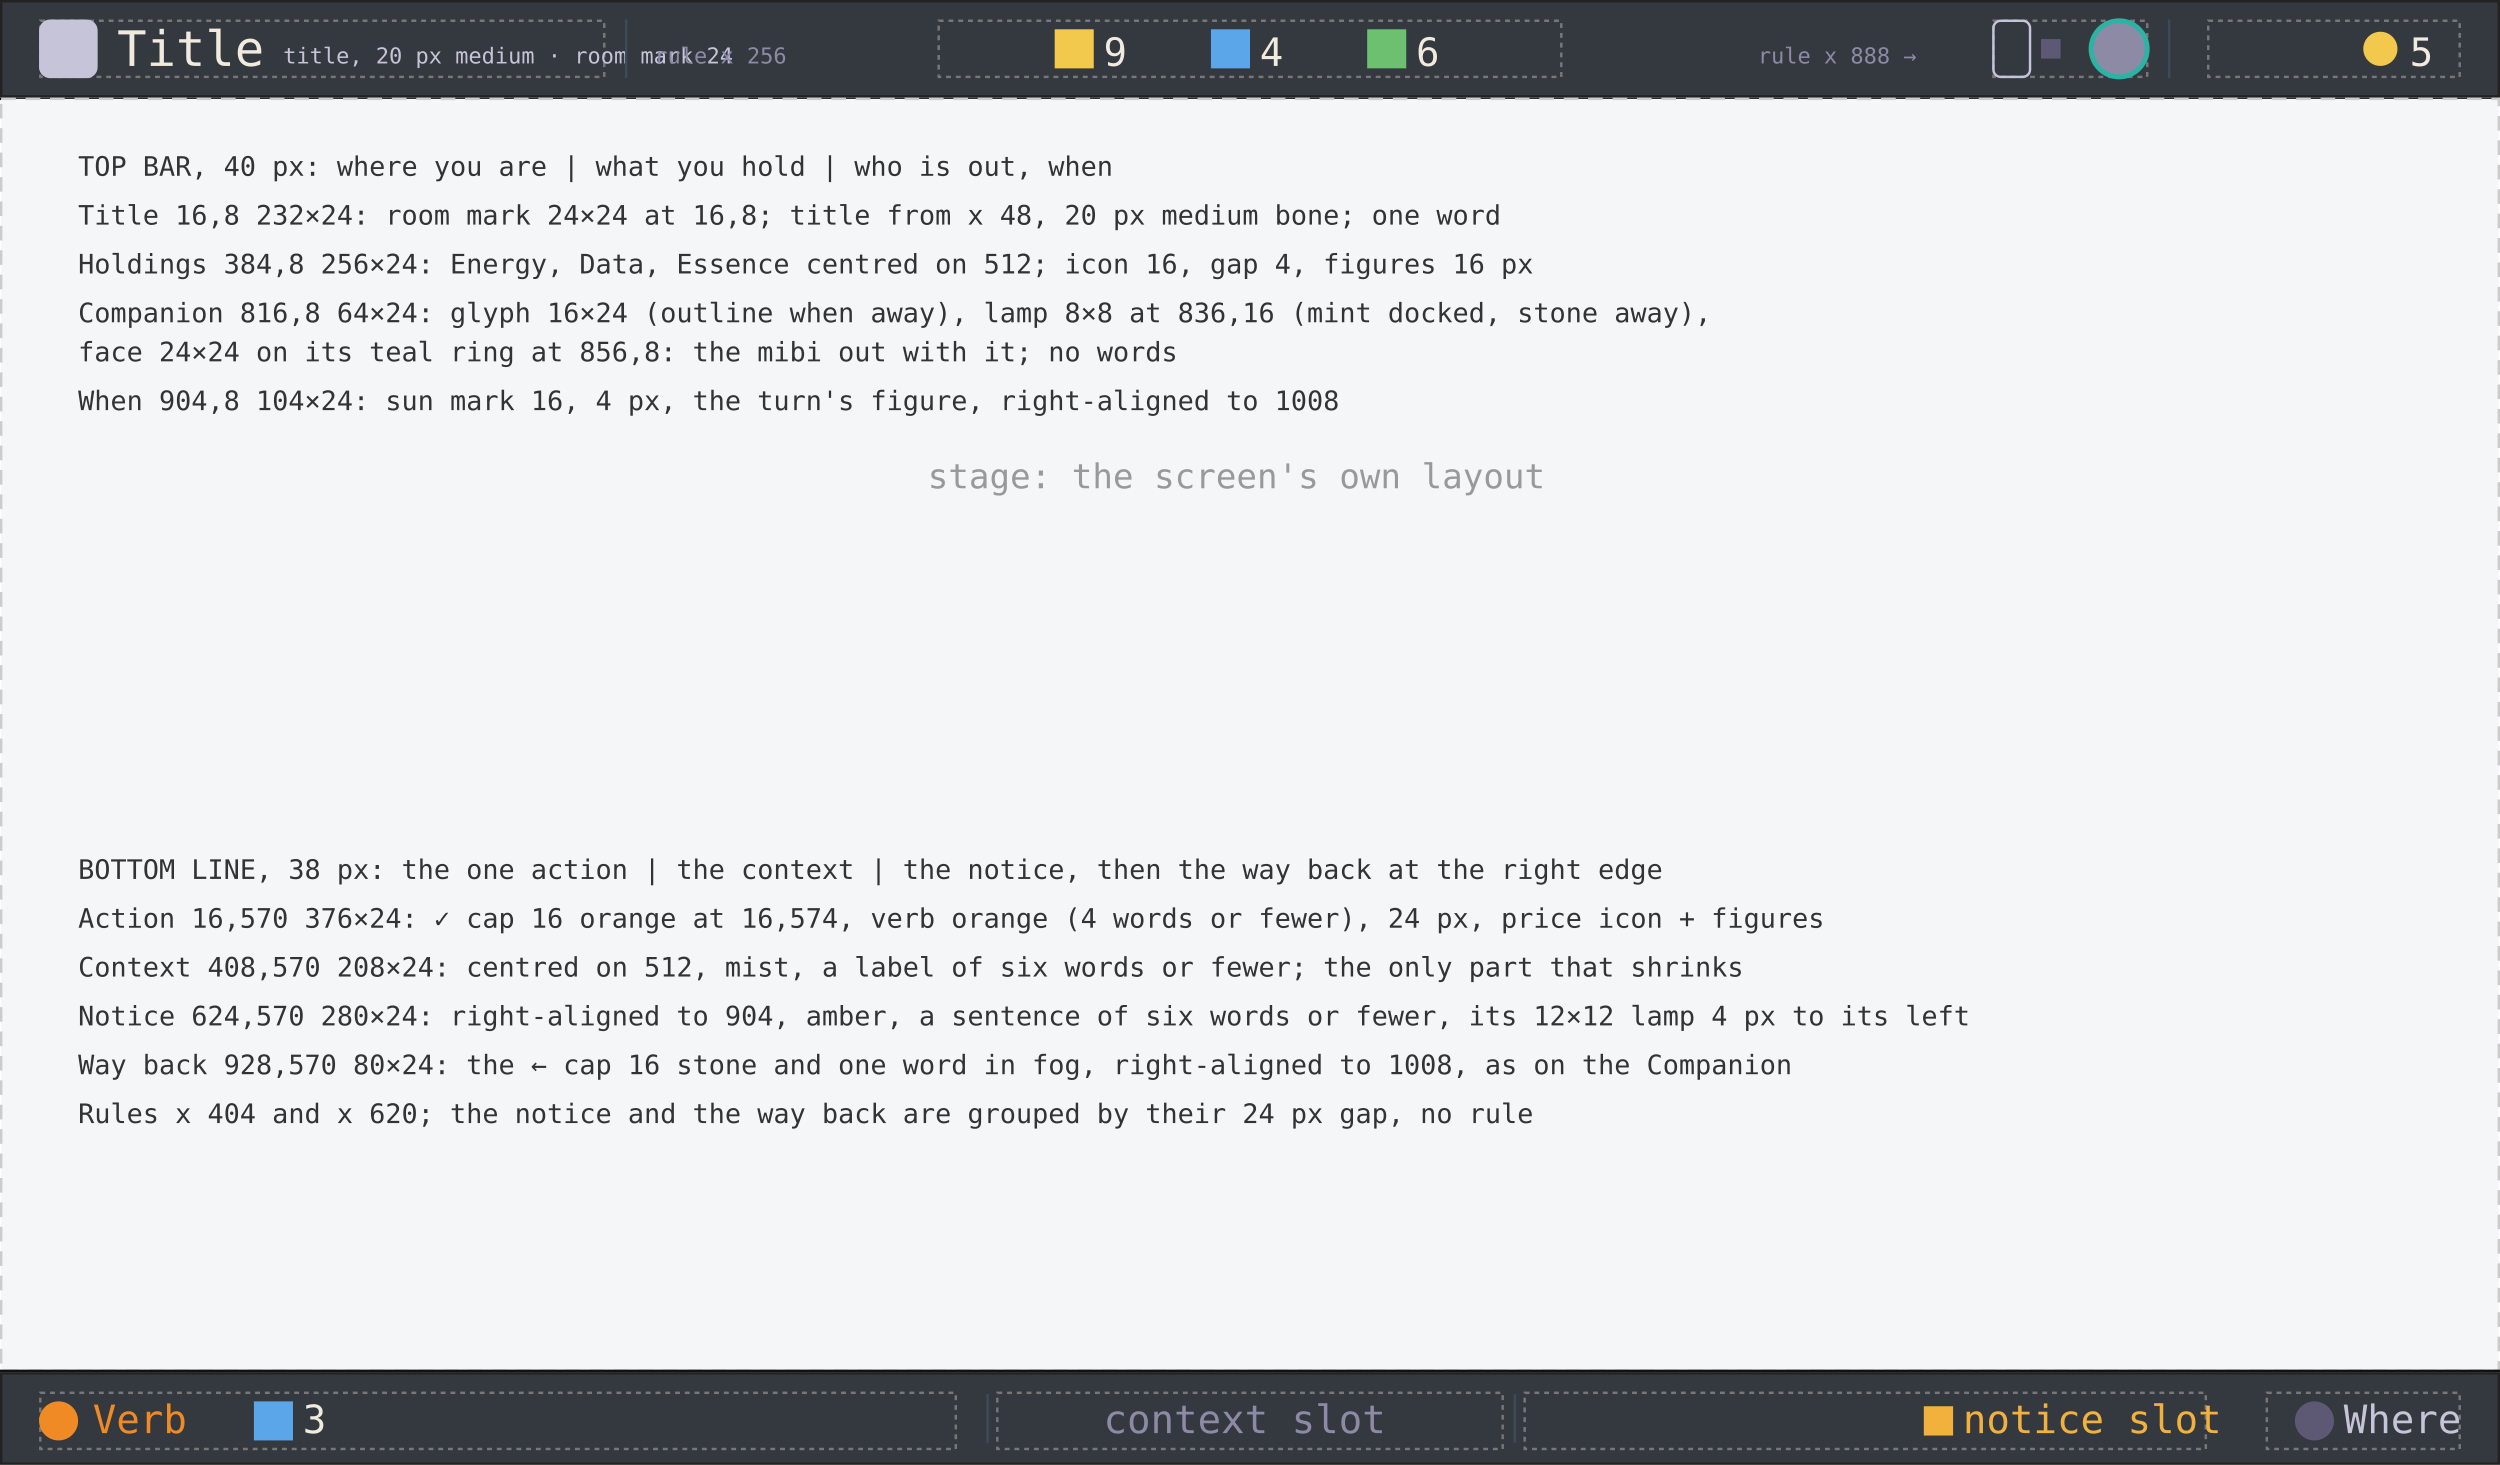
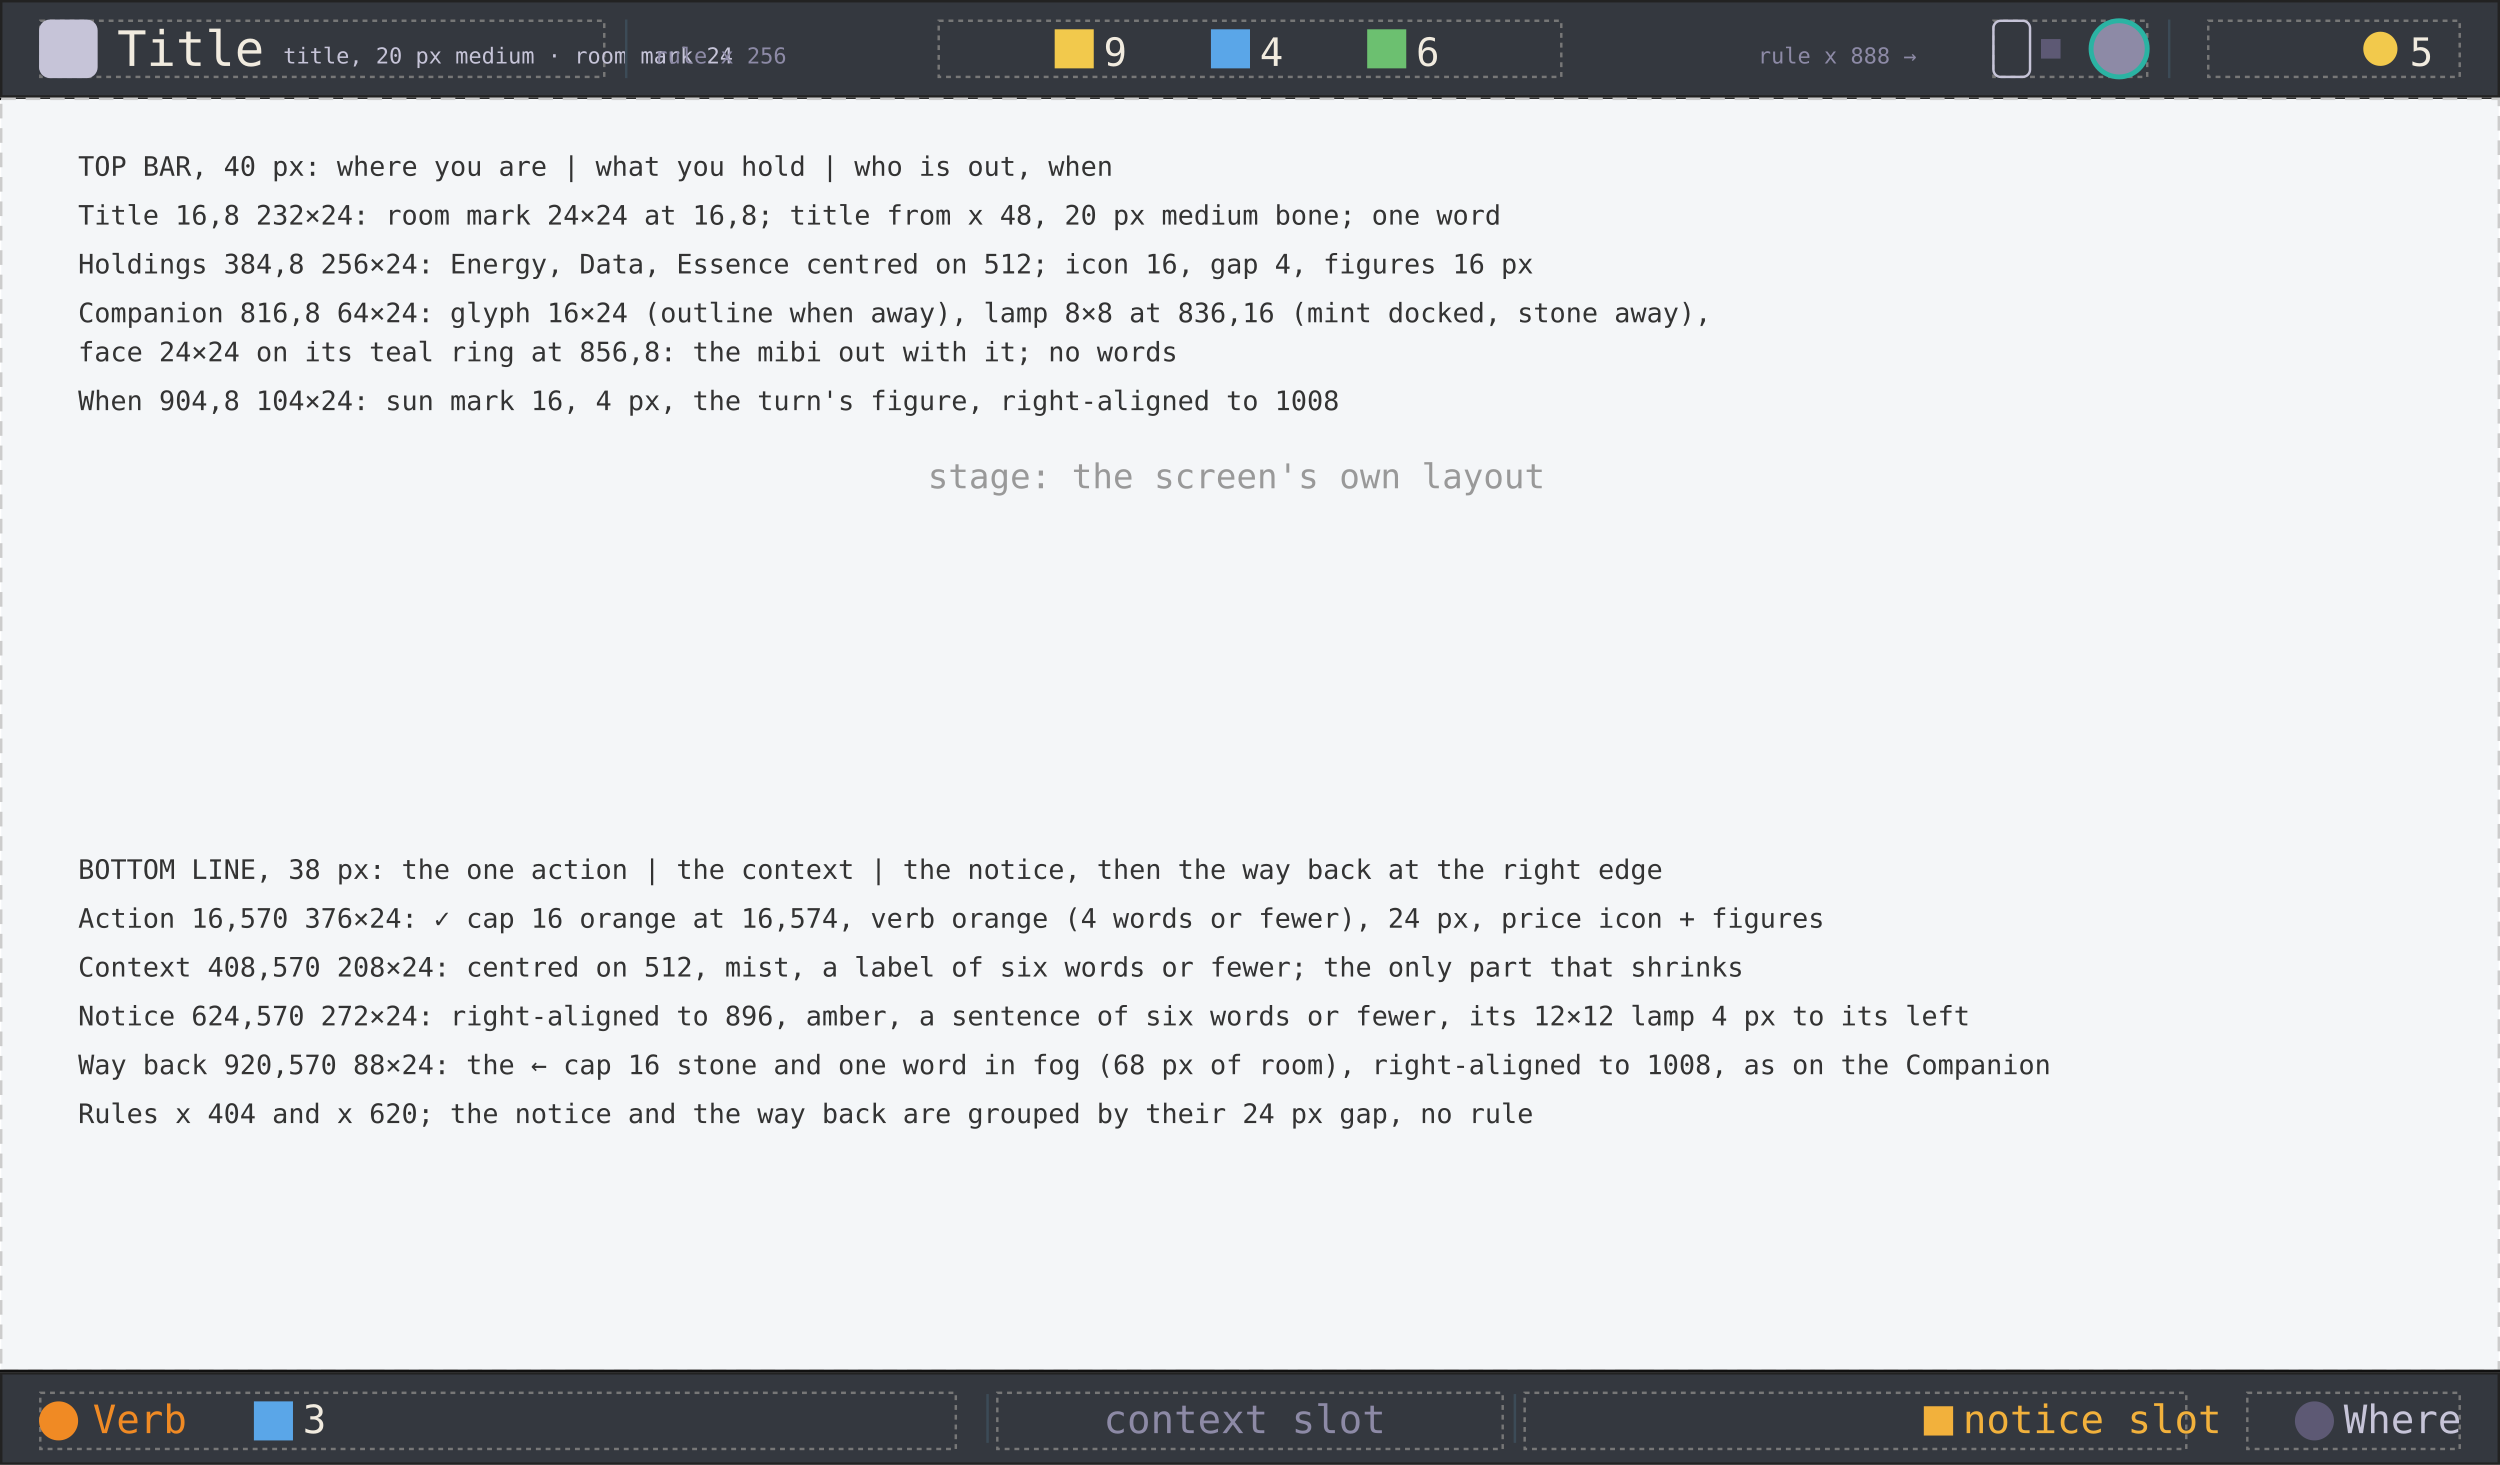
<svg xmlns="http://www.w3.org/2000/svg" viewBox="0 0 1024 600" width="1024" height="600" font-family="ui-monospace, Menlo, Consolas, monospace">
  <rect width="1024" height="600" fill="#ffffff" />
  <rect x="0.5" y="0.5" width="1023" height="39" fill="#34383f" stroke="#222" stroke-width="1" />
  <line x1="0" y1="40.5" x2="1024" y2="40.5" stroke="#111" />
  <rect x="16.5" y="8.5" width="231" height="23" fill="none" stroke="#777" stroke-width="1" stroke-dasharray="2 2" />
  <rect x="16.5" y="8.5" width="23" height="23" rx="4" fill="#c6c4d8" stroke="#c6c4d8" stroke-width="1" />
  <text x="48" y="27" font-size="20" fill="#f1ebdf">Title</text>
  <text x="116" y="26" font-size="9" fill="#c6c4d8">title, 20 px medium · room mark 24</text>
  <line x1="256.5" y1="8" x2="256.5" y2="32" stroke="#3c4b57" />
  <line x1="888.5" y1="8" x2="888.5" y2="32" stroke="#3c4b57" />
  <rect x="384.5" y="8.5" width="255" height="23" fill="none" stroke="#777" stroke-width="1" stroke-dasharray="2 2" />
  <rect x="432" y="12" width="16" height="16" fill="#f2c94c" />
  <text x="452" y="27" font-size="16" fill="#f1ebdf">9</text>
  <rect x="496" y="12" width="16" height="16" fill="#5aa6e8" />
  <text x="516" y="27" font-size="16" fill="#f1ebdf">4</text>
  <rect x="560" y="12" width="16" height="16" fill="#6cc070" />
  <text x="580" y="27" font-size="16" fill="#f1ebdf">6</text>
  <rect x="816.5" y="8.5" width="63" height="23" fill="none" stroke="#777" stroke-width="1" stroke-dasharray="2 2" />
  <rect x="816.5" y="8.5" width="15" height="23" rx="3" fill="none" stroke="#c6c4d8" />
  <rect x="836" y="16" width="8" height="8" fill="#5d5974" />
  <circle cx="868" cy="20" r="11.5" fill="#8d8aa6" stroke="#2bb3a3" stroke-width="2" />
  <rect x="904.5" y="8.5" width="103" height="23" fill="none" stroke="#777" stroke-width="1" stroke-dasharray="2 2" />
  <circle cx="975" cy="20" r="7" fill="#f2c94c" />
  <text x="987" y="27" font-size="16" fill="#f1ebdf">5</text>
  <text x="268" y="26" font-size="9" fill="#8d8aa6">rule x 256</text>
  <text x="720" y="26" font-size="9" fill="#8d8aa6">rule x 888 →</text>
  <rect x="0.5" y="40.5" width="1023" height="521" fill="#f4f6f8" stroke="#ccc" stroke-width="1" stroke-dasharray="6 4" />
  <text x="380" y="200" font-size="14" fill="#999">stage: the screen's own layout</text>
  <text x="32" y="72" font-size="11" fill="#333">TOP BAR, 40 px: where you are | what you hold | who is out, when</text>
  <text x="32" y="92" font-size="11" fill="#333">Title 16,8 232×24: room mark 24×24 at 16,8; title from x 48, 20 px medium bone; one word</text>
  <text x="32" y="112" font-size="11" fill="#333">Holdings 384,8 256×24: Energy, Data, Essence centred on 512; icon 16, gap 4, figures 16 px</text>
  <text x="32" y="132" font-size="11" fill="#333">Companion 816,8 64×24: glyph 16×24 (outline when away), lamp 8×8 at 836,16 (mint docked, stone away),</text>
  <text x="32" y="148" font-size="11" fill="#333">   face 24×24 on its teal ring at 856,8: the mibi out with it; no words</text>
  <text x="32" y="168" font-size="11" fill="#333">When 904,8 104×24: sun mark 16, 4 px, the turn's figure, right-aligned to 1008</text>
  <text x="32" y="360" font-size="11" fill="#333">BOTTOM LINE, 38 px: the one action | the context | the notice, then the way back at the right edge</text>
  <text x="32" y="380" font-size="11" fill="#333">Action 16,570 376×24: ✓ cap 16 orange at 16,574, verb orange (4 words or fewer), 24 px, price icon + figures</text>
  <text x="32" y="400" font-size="11" fill="#333">Context 408,570 208×24: centred on 512, mist, a label of six words or fewer; the only part that shrinks</text>
-   <text x="32" y="420" font-size="11" fill="#333">Notice 624,570 280×24: right-aligned to 904, amber, a sentence of six words or fewer, its 12×12 lamp 4 px to its left</text>
-   <text x="32" y="440" font-size="11" fill="#333">Way back 928,570 80×24: the ← cap 16 stone and one word in fog, right-aligned to 1008, as on the Companion</text>
+   <text x="32" y="420" font-size="11" fill="#333">Notice 624,570 272×24: right-aligned to 896, amber, a sentence of six words or fewer, its 12×12 lamp 4 px to its left</text>
+   <text x="32" y="440" font-size="11" fill="#333">Way back 920,570 88×24: the ← cap 16 stone and one word in fog (68 px of room), right-aligned to 1008, as on the Companion</text>
  <text x="32" y="460" font-size="11" fill="#333">Rules x 404 and x 620; the notice and the way back are grouped by their 24 px gap, no rule</text>
  <rect x="0.5" y="562.5" width="1023" height="37" fill="#34383f" stroke="#222" stroke-width="1" />
  <line x1="0" y1="561.5" x2="1024" y2="561.5" stroke="#111" />
  <rect x="16.5" y="570.5" width="375" height="23" fill="none" stroke="#777" stroke-width="1" stroke-dasharray="2 2" />
  <circle cx="24" cy="582" r="8" fill="#f08a24" />
  <text x="38" y="587" font-size="16" fill="#f08a24">Verb</text>
  <rect x="104" y="574" width="16" height="16" fill="#5aa6e8" />
  <text x="124" y="587" font-size="16" fill="#f1ebdf">3</text>
  <line x1="404.5" y1="571" x2="404.5" y2="591" stroke="#3c4b57" />
  <line x1="620.5" y1="571" x2="620.5" y2="591" stroke="#3c4b57" />
  <rect x="408.5" y="570.5" width="207" height="23" fill="none" stroke="#777" stroke-width="1" stroke-dasharray="2 2" />
  <text x="452" y="587" font-size="16" fill="#8d8aa6">context slot</text>
-   <rect x="624.5" y="570.5" width="279" height="23" fill="none" stroke="#777" stroke-width="1" stroke-dasharray="2 2" />
+   <rect x="624.5" y="570.5" width="271" height="23" fill="none" stroke="#777" stroke-width="1" stroke-dasharray="2 2" />
  <rect x="788" y="576" width="12" height="12" fill="#f2b13c" />
  <text x="804" y="587" font-size="16" fill="#f2b13c">notice slot</text>
-   <rect x="928.5" y="570.5" width="79" height="23" fill="none" stroke="#777" stroke-width="1" stroke-dasharray="2 2" />
+   <rect x="920.5" y="570.5" width="87" height="23" fill="none" stroke="#777" stroke-width="1" stroke-dasharray="2 2" />
  <circle cx="948" cy="582" r="8" fill="#5d5974" />
  <text x="960" y="587" font-size="16" fill="#c6c4d8">Where</text>
</svg>
